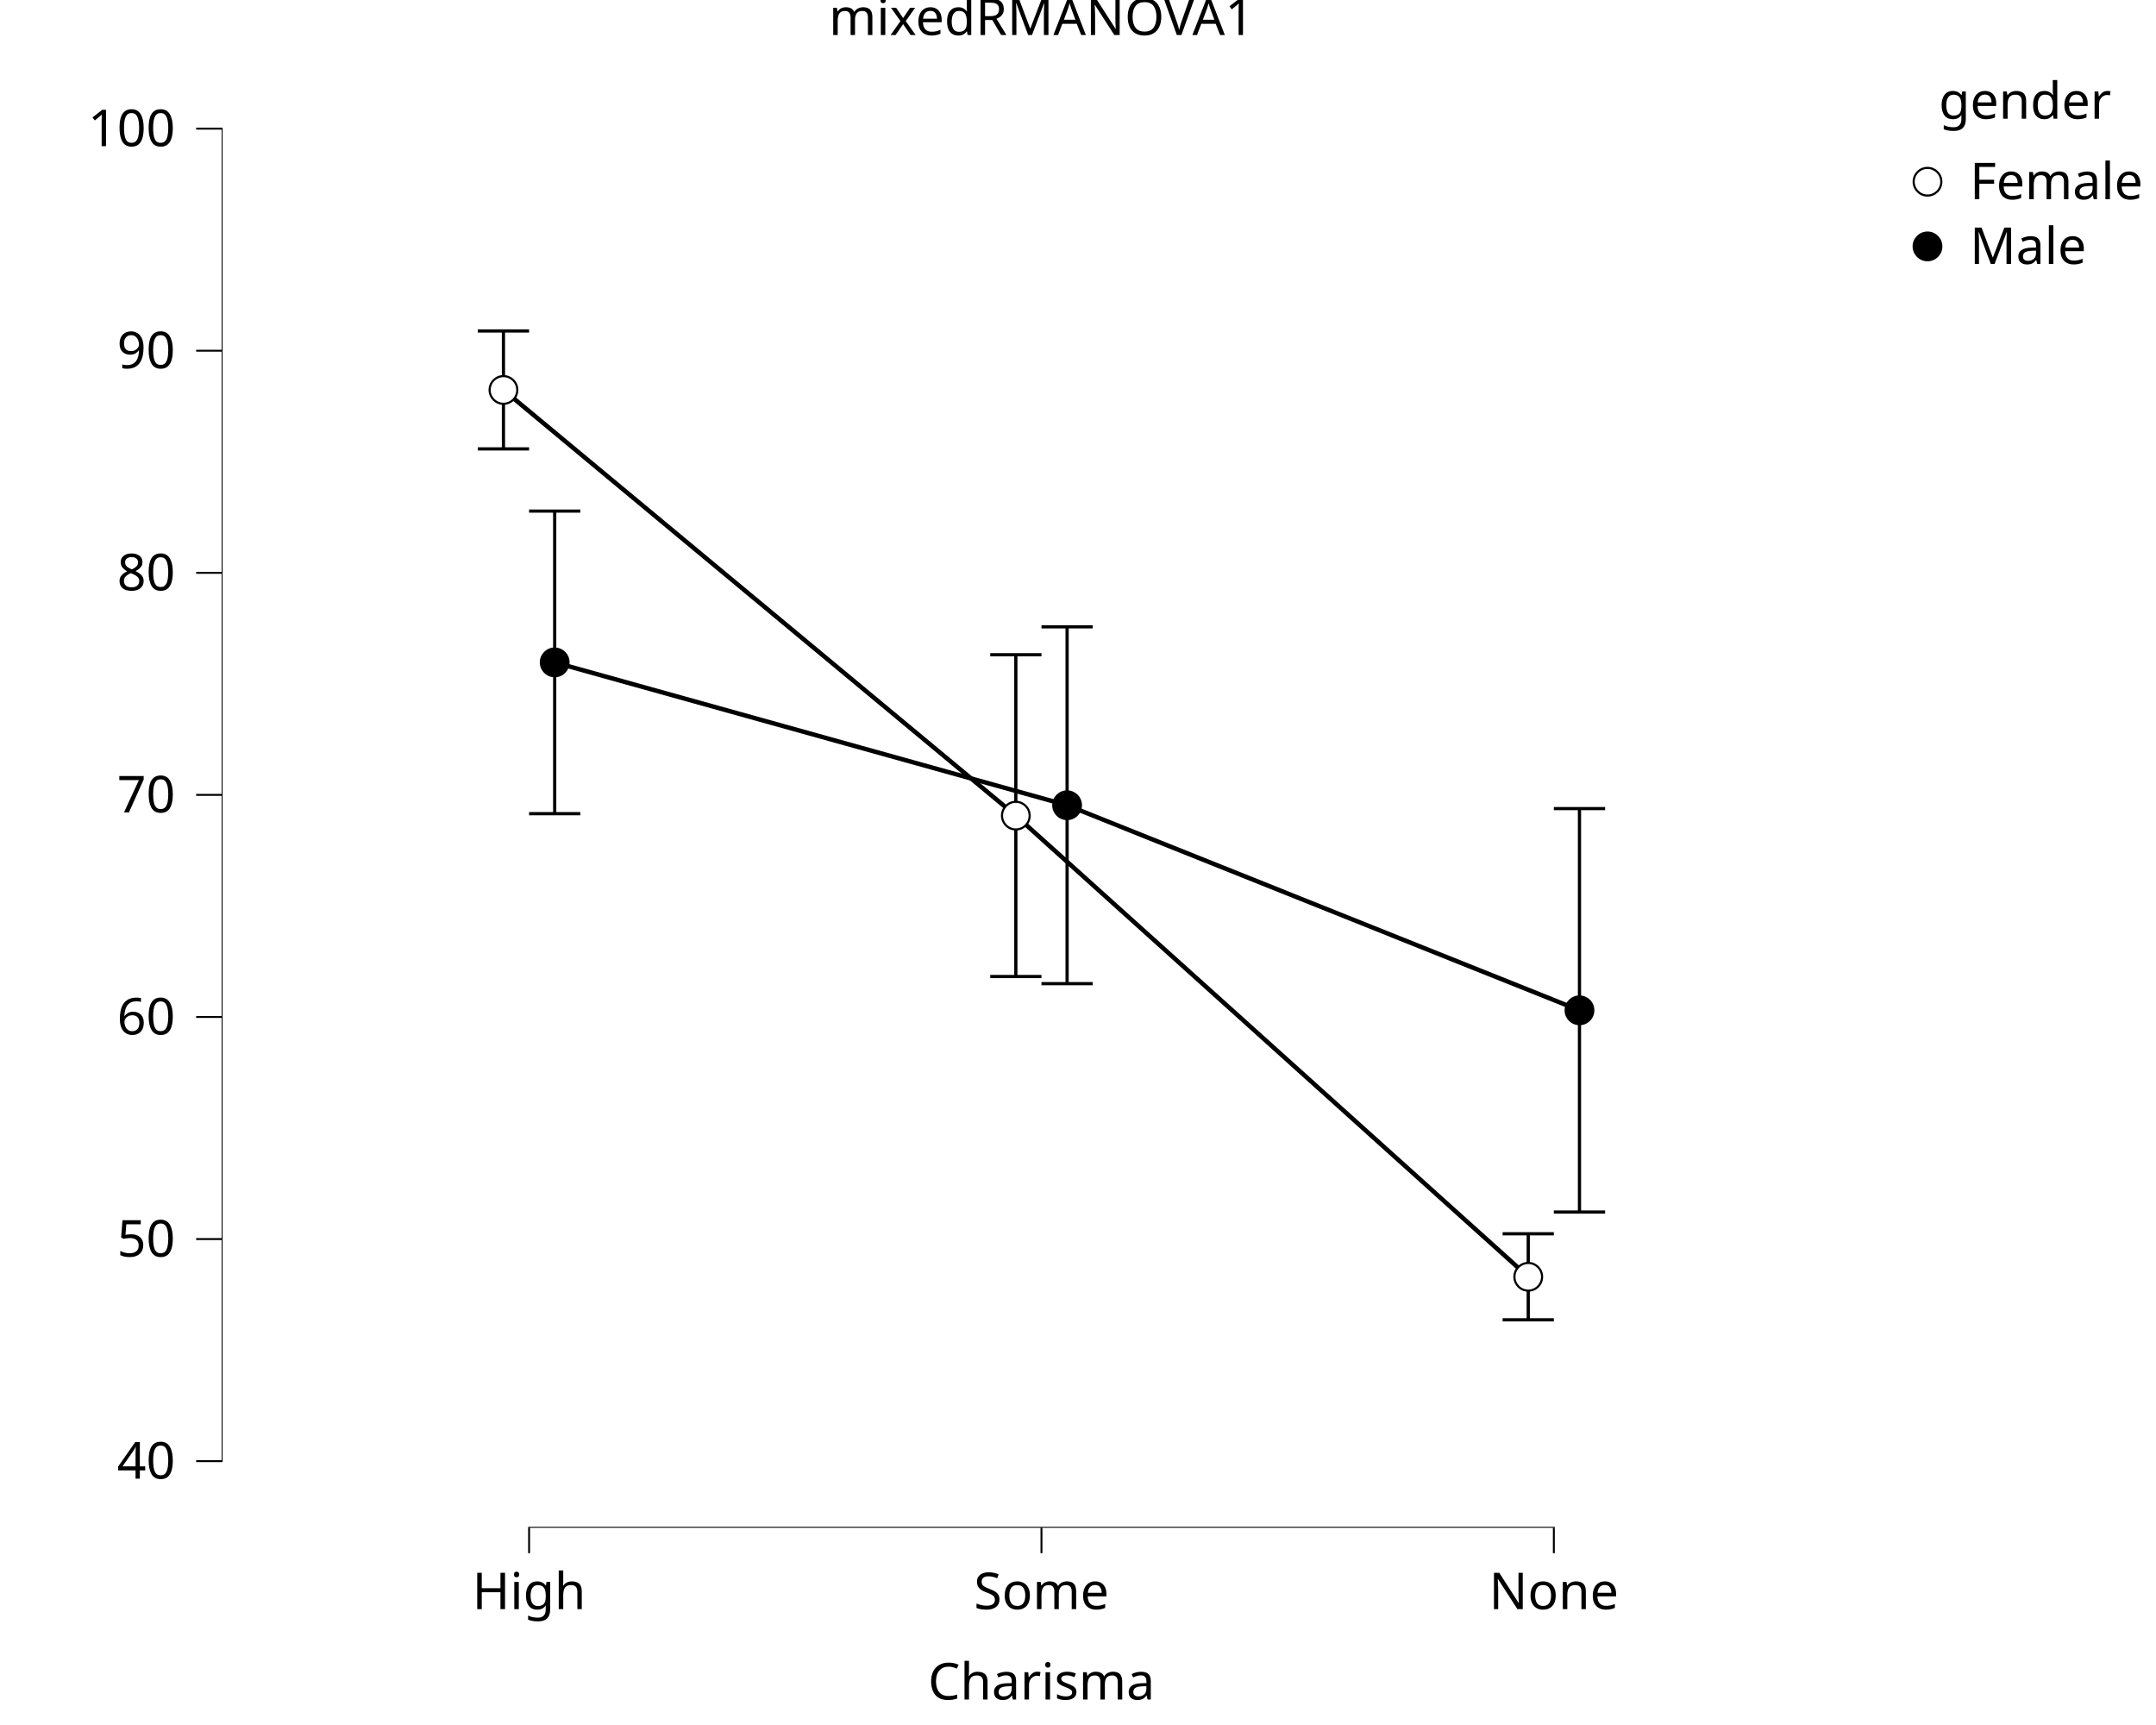
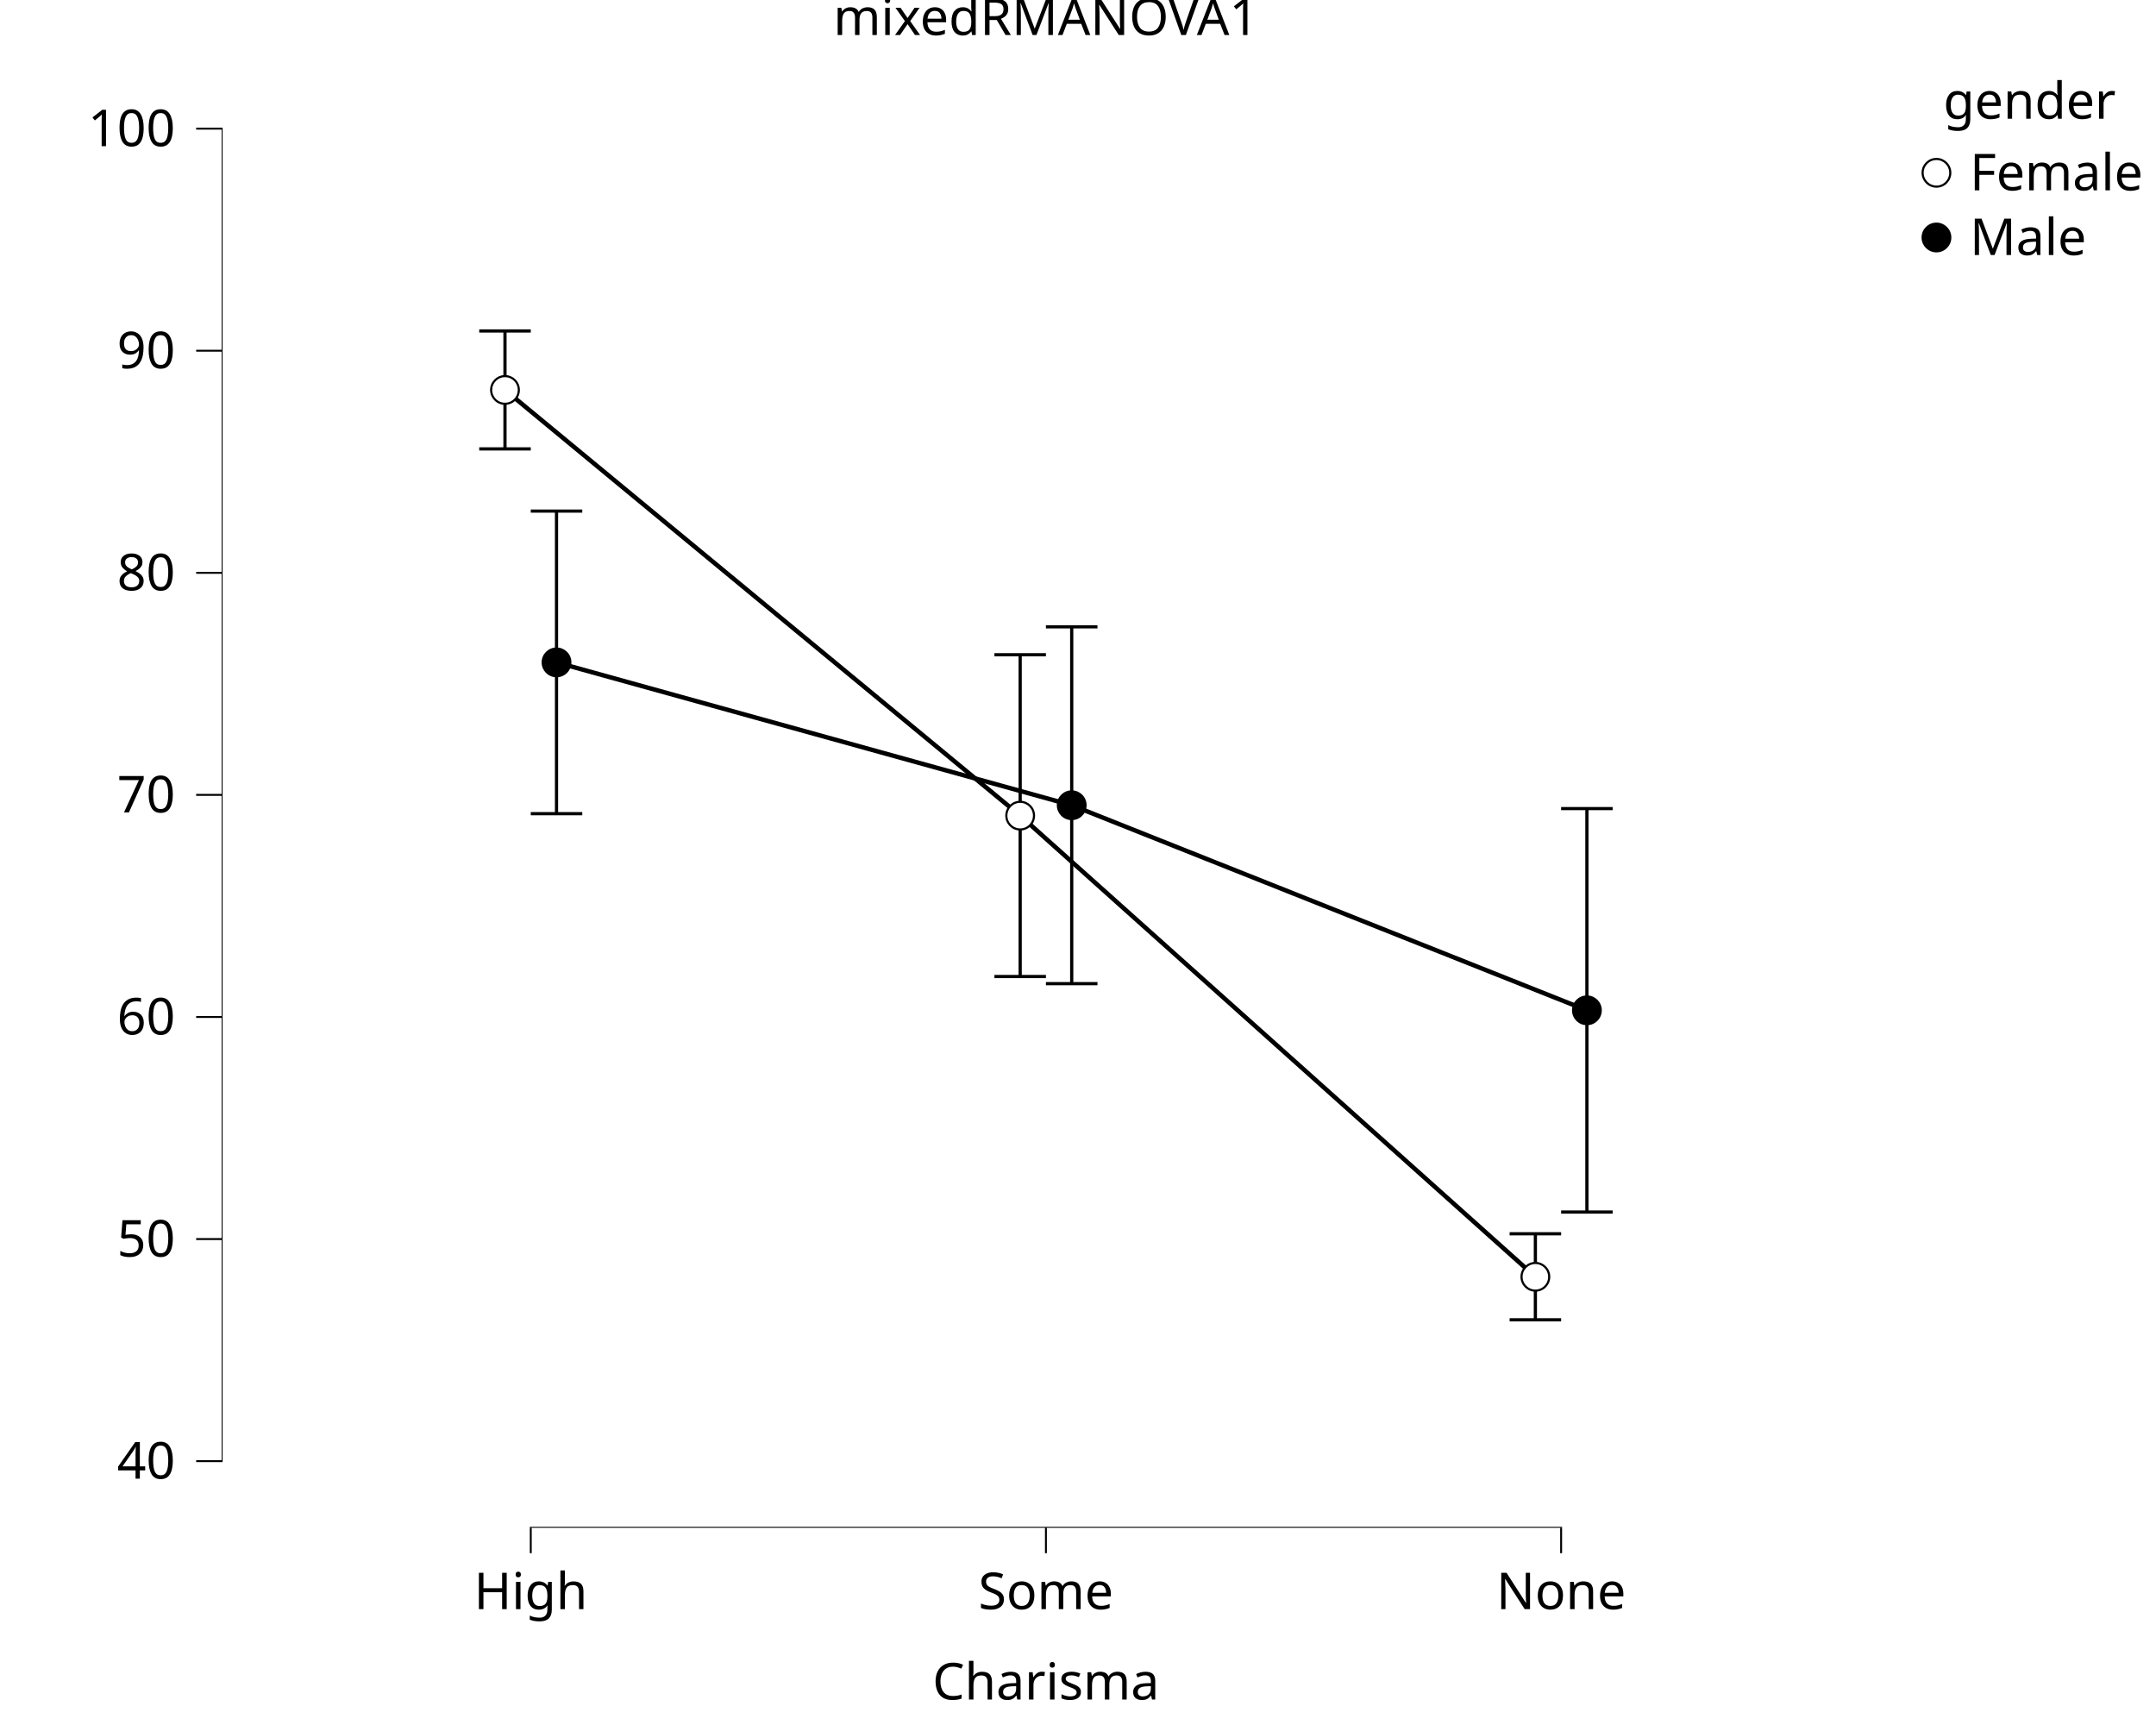
<svg xmlns="http://www.w3.org/2000/svg" class="svglite" data-engine-version="2.0" width="720.00pt" height="576.00pt" viewBox="0 0 720.00 576.00">
  <defs>
    <style type="text/css">
    .svglite line, .svglite polyline, .svglite polygon, .svglite path, .svglite rect, .svglite circle {
      fill: none;
      stroke: #000000;
      stroke-linecap: round;
      stroke-linejoin: round;
      stroke-miterlimit: 10.00;
    }
  </style>
  </defs>
  <rect width="100%" height="100%" style="stroke: none; fill: #FFFFFF;" />
  <defs>
    <clipPath id="cpMC4wMHw3MjAuMDB8MC4wMHw1NzYuMDA=">
      <rect x="0.00" y="0.00" width="720.00" height="576.00" />
    </clipPath>
  </defs>
  <g clip-path="url(#cpMC4wMHw3MjAuMDB8MC4wMHw1NzYuMDA=)">
    <rect x="0.00" y="0.00" width="720.00" height="576.00" style="stroke-width: 10.67; stroke: none;" />
  </g>
  <defs>
-     <clipPath id="cpNzQuMDJ8NjIxLjU4fDIwLjcxfDUxMC4xNA==">
-       <rect x="74.02" y="20.71" width="547.57" height="489.43" />
+     <clipPath id="cpNzQuMDJ8NjI0LjU3fDIwLjcxfDUxMC4xNA==">
+       <rect x="74.02" y="20.71" width="550.56" height="489.43" />
    </clipPath>
  </defs>
-   <g clip-path="url(#cpNzQuMDJ8NjIxLjU4fDIwLjcxfDUxMC4xNA==)">
-     <rect x="74.02" y="20.71" width="547.57" height="489.43" style="stroke-width: 10.67; stroke: none;" />
-     <polyline points="159.57,110.52 176.69,110.52 " style="stroke-width: 1.07; stroke-linecap: butt;" />
-     <polyline points="168.13,110.52 168.13,149.90 " style="stroke-width: 1.07; stroke-linecap: butt;" />
-     <polyline points="159.57,149.90 176.69,149.90 " style="stroke-width: 1.07; stroke-linecap: butt;" />
-     <polyline points="501.80,411.98 518.91,411.98 " style="stroke-width: 1.07; stroke-linecap: butt;" />
-     <polyline points="510.36,411.98 510.36,440.70 " style="stroke-width: 1.07; stroke-linecap: butt;" />
-     <polyline points="501.80,440.70 518.91,440.70 " style="stroke-width: 1.07; stroke-linecap: butt;" />
-     <polyline points="330.69,218.62 347.80,218.62 " style="stroke-width: 1.07; stroke-linecap: butt;" />
-     <polyline points="339.24,218.62 339.24,326.07 " style="stroke-width: 1.07; stroke-linecap: butt;" />
-     <polyline points="330.69,326.07 347.80,326.07 " style="stroke-width: 1.07; stroke-linecap: butt;" />
-     <polyline points="176.69,170.66 193.80,170.66 " style="stroke-width: 1.07; stroke-linecap: butt;" />
-     <polyline points="185.24,170.66 185.24,271.70 " style="stroke-width: 1.07; stroke-linecap: butt;" />
-     <polyline points="176.69,271.70 193.80,271.70 " style="stroke-width: 1.07; stroke-linecap: butt;" />
-     <polyline points="518.91,270.00 536.03,270.00 " style="stroke-width: 1.07; stroke-linecap: butt;" />
-     <polyline points="527.47,270.00 527.47,404.71 " style="stroke-width: 1.07; stroke-linecap: butt;" />
-     <polyline points="518.91,404.71 536.03,404.71 " style="stroke-width: 1.07; stroke-linecap: butt;" />
-     <polyline points="347.80,209.31 364.91,209.31 " style="stroke-width: 1.07; stroke-linecap: butt;" />
-     <polyline points="356.36,209.31 356.36,328.46 " style="stroke-width: 1.07; stroke-linecap: butt;" />
-     <polyline points="347.80,328.46 364.91,328.46 " style="stroke-width: 1.07; stroke-linecap: butt;" />
-     <polyline points="168.13,130.21 339.24,272.35 510.36,426.34 " style="stroke-width: 1.49; stroke-linecap: butt;" />
-     <polyline points="185.24,221.18 356.36,268.88 527.47,337.36 " style="stroke-width: 1.49; stroke-linecap: butt;" />
-     <circle cx="168.13" cy="130.21" r="4.62" style="stroke-width: 0.71; fill: #FFFFFF;" />
-     <circle cx="510.36" cy="426.34" r="4.62" style="stroke-width: 0.71; fill: #FFFFFF;" />
-     <circle cx="339.24" cy="272.35" r="4.62" style="stroke-width: 0.71; fill: #FFFFFF;" />
-     <circle cx="185.24" cy="221.18" r="4.62" style="stroke-width: 0.71; fill: #000000;" />
-     <circle cx="527.47" cy="337.36" r="4.62" style="stroke-width: 0.71; fill: #000000;" />
-     <circle cx="356.36" cy="268.88" r="4.62" style="stroke-width: 0.71; fill: #000000;" />
-     <line x1="176.37" y1="510.14" x2="519.23" y2="510.14" style="stroke-width: 0.64; stroke-linecap: butt;" />
+   <g clip-path="url(#cpNzQuMDJ8NjI0LjU3fDIwLjcxfDUxMC4xNA==)">
+     <rect x="74.02" y="20.71" width="550.56" height="489.43" style="stroke-width: 10.67; stroke: none;" />
+     <polyline points="160.04,110.52 177.25,110.52 " style="stroke-width: 1.07; stroke-linecap: butt;" />
+     <polyline points="168.64,110.52 168.64,149.90 " style="stroke-width: 1.07; stroke-linecap: butt;" />
+     <polyline points="160.04,149.90 177.25,149.90 " style="stroke-width: 1.07; stroke-linecap: butt;" />
+     <polyline points="504.14,411.98 521.34,411.98 " style="stroke-width: 1.07; stroke-linecap: butt;" />
+     <polyline points="512.74,411.98 512.74,440.70 " style="stroke-width: 1.07; stroke-linecap: butt;" />
+     <polyline points="504.14,440.70 521.34,440.70 " style="stroke-width: 1.07; stroke-linecap: butt;" />
+     <polyline points="332.09,218.62 349.29,218.62 " style="stroke-width: 1.07; stroke-linecap: butt;" />
+     <polyline points="340.69,218.62 340.69,326.07 " style="stroke-width: 1.07; stroke-linecap: butt;" />
+     <polyline points="332.09,326.07 349.29,326.07 " style="stroke-width: 1.07; stroke-linecap: butt;" />
+     <polyline points="177.25,170.66 194.45,170.66 " style="stroke-width: 1.07; stroke-linecap: butt;" />
+     <polyline points="185.85,170.66 185.85,271.70 " style="stroke-width: 1.07; stroke-linecap: butt;" />
+     <polyline points="177.25,271.70 194.45,271.70 " style="stroke-width: 1.07; stroke-linecap: butt;" />
+     <polyline points="521.34,270.00 538.55,270.00 " style="stroke-width: 1.07; stroke-linecap: butt;" />
+     <polyline points="529.95,270.00 529.95,404.71 " style="stroke-width: 1.07; stroke-linecap: butt;" />
+     <polyline points="521.34,404.71 538.55,404.71 " style="stroke-width: 1.07; stroke-linecap: butt;" />
+     <polyline points="349.29,209.31 366.50,209.31 " style="stroke-width: 1.07; stroke-linecap: butt;" />
+     <polyline points="357.90,209.31 357.90,328.46 " style="stroke-width: 1.07; stroke-linecap: butt;" />
+     <polyline points="349.29,328.46 366.50,328.46 " style="stroke-width: 1.07; stroke-linecap: butt;" />
+     <polyline points="168.64,130.21 340.69,272.35 512.74,426.34 " style="stroke-width: 1.49; stroke-linecap: butt;" />
+     <polyline points="185.85,221.18 357.90,268.88 529.95,337.36 " style="stroke-width: 1.49; stroke-linecap: butt;" />
+     <circle cx="168.64" cy="130.21" r="4.62" style="stroke-width: 0.71; fill: #FFFFFF;" />
+     <circle cx="512.74" cy="426.34" r="4.62" style="stroke-width: 0.71; fill: #FFFFFF;" />
+     <circle cx="340.69" cy="272.35" r="4.62" style="stroke-width: 0.71; fill: #FFFFFF;" />
+     <circle cx="185.85" cy="221.18" r="4.62" style="stroke-width: 0.71; fill: #000000;" />
+     <circle cx="529.95" cy="337.36" r="4.62" style="stroke-width: 0.71; fill: #000000;" />
+     <circle cx="357.90" cy="268.88" r="4.62" style="stroke-width: 0.71; fill: #000000;" />
+     <line x1="176.93" y1="510.14" x2="521.66" y2="510.14" style="stroke-width: 0.64; stroke-linecap: butt;" />
    <line x1="74.02" y1="488.21" x2="74.02" y2="42.64" style="stroke-width: 0.64; stroke-linecap: butt;" />
-     <rect x="74.02" y="20.71" width="547.57" height="489.43" style="stroke-width: 0.00; stroke: none;" />
+     <rect x="74.02" y="20.71" width="550.56" height="489.43" style="stroke-width: 0.00; stroke: none;" />
  </g>
  <g clip-path="url(#cpMC4wMHw3MjAuMDB8MC4wMHw1NzYuMDA=)">
    <polyline points="74.02,510.14 74.02,20.71 " style="stroke-width: 0.00; stroke: none; stroke-linecap: butt;" />
    <text x="58.54" y="493.74" text-anchor="end" style="font-size: 17.00px; font-family: sans;" textLength="18.91px" lengthAdjust="spacingAndGlyphs">40</text>
    <text x="58.54" y="419.59" text-anchor="end" style="font-size: 17.00px; font-family: sans;" textLength="18.91px" lengthAdjust="spacingAndGlyphs">50</text>
    <text x="58.54" y="345.43" text-anchor="end" style="font-size: 17.00px; font-family: sans;" textLength="18.91px" lengthAdjust="spacingAndGlyphs">60</text>
    <text x="58.54" y="271.27" text-anchor="end" style="font-size: 17.00px; font-family: sans;" textLength="18.91px" lengthAdjust="spacingAndGlyphs">70</text>
    <text x="58.54" y="197.12" text-anchor="end" style="font-size: 17.00px; font-family: sans;" textLength="18.91px" lengthAdjust="spacingAndGlyphs">80</text>
    <text x="58.54" y="122.96" text-anchor="end" style="font-size: 17.00px; font-family: sans;" textLength="18.91px" lengthAdjust="spacingAndGlyphs">90</text>
    <text x="58.54" y="48.80" text-anchor="end" style="font-size: 17.00px; font-family: sans;" textLength="28.37px" lengthAdjust="spacingAndGlyphs">100</text>
    <polyline points="65.51,487.89 74.02,487.89 " style="stroke-width: 0.64; stroke-linecap: butt;" />
    <polyline points="65.51,413.74 74.02,413.74 " style="stroke-width: 0.64; stroke-linecap: butt;" />
    <polyline points="65.51,339.58 74.02,339.58 " style="stroke-width: 0.64; stroke-linecap: butt;" />
    <polyline points="65.51,265.42 74.02,265.42 " style="stroke-width: 0.64; stroke-linecap: butt;" />
    <polyline points="65.51,191.27 74.02,191.27 " style="stroke-width: 0.64; stroke-linecap: butt;" />
    <polyline points="65.51,117.11 74.02,117.11 " style="stroke-width: 0.64; stroke-linecap: butt;" />
    <polyline points="65.51,42.95 74.02,42.95 " style="stroke-width: 0.64; stroke-linecap: butt;" />
-     <polyline points="74.02,510.14 621.58,510.14 " style="stroke-width: 0.00; stroke: none; stroke-linecap: butt;" />
-     <polyline points="176.69,518.64 176.69,510.14 " style="stroke-width: 0.64; stroke-linecap: butt;" />
-     <polyline points="518.91,518.64 518.91,510.14 " style="stroke-width: 0.64; stroke-linecap: butt;" />
-     <polyline points="347.80,518.64 347.80,510.14 " style="stroke-width: 0.64; stroke-linecap: butt;" />
-     <text x="176.69" y="537.32" text-anchor="middle" style="font-size: 17.00px; font-family: sans;" textLength="34.97px" lengthAdjust="spacingAndGlyphs">High</text>
-     <text x="518.91" y="537.32" text-anchor="middle" style="font-size: 17.00px; font-family: sans;" textLength="40.65px" lengthAdjust="spacingAndGlyphs">None</text>
-     <text x="347.80" y="537.32" text-anchor="middle" style="font-size: 17.00px; font-family: sans;" textLength="44.42px" lengthAdjust="spacingAndGlyphs">Some</text>
-     <text x="347.80" y="567.49" text-anchor="middle" style="font-size: 17.00px; font-family: sans;" textLength="72.76px" lengthAdjust="spacingAndGlyphs">Charisma</text>
-     <rect x="632.54" y="20.71" width="87.46" height="77.86" style="stroke-width: 0.75; stroke: none;" />
-     <rect x="632.54" y="20.71" width="87.46" height="77.86" style="stroke-width: 10.67; stroke: none;" />
-     <text x="676.27" y="39.65" text-anchor="middle" style="font-size: 17.00px; font-family: sans;" textLength="52.94px" lengthAdjust="spacingAndGlyphs">gender</text>
-     <rect x="638.02" y="49.88" width="11.34" height="21.60" style="stroke-width: 10.67; stroke: none;" />
-     <circle cx="643.69" cy="60.68" r="4.62" style="stroke-width: 0.71; fill: #FFFFFF;" />
-     <rect x="638.02" y="71.48" width="11.34" height="21.60" style="stroke-width: 10.67; stroke: none;" />
-     <circle cx="643.69" cy="82.28" r="4.62" style="stroke-width: 0.71; fill: #000000;" />
-     <text x="657.83" y="66.53" style="font-size: 17.00px; font-family: sans;" textLength="56.69px" lengthAdjust="spacingAndGlyphs">Female</text>
-     <text x="657.83" y="88.13" style="font-size: 17.00px; font-family: sans;" textLength="36.85px" lengthAdjust="spacingAndGlyphs">Male</text>
-     <text x="347.80" y="11.70" text-anchor="middle" style="font-size: 17.00px; font-family: sans;" textLength="140.80px" lengthAdjust="spacingAndGlyphs">mixedRMANOVA1</text>
+     <polyline points="74.02,510.14 624.57,510.14 " style="stroke-width: 0.00; stroke: none; stroke-linecap: butt;" />
+     <polyline points="177.25,518.64 177.25,510.14 " style="stroke-width: 0.64; stroke-linecap: butt;" />
+     <polyline points="521.34,518.64 521.34,510.14 " style="stroke-width: 0.64; stroke-linecap: butt;" />
+     <polyline points="349.29,518.64 349.29,510.14 " style="stroke-width: 0.64; stroke-linecap: butt;" />
+     <text x="177.25" y="537.32" text-anchor="middle" style="font-size: 17.00px; font-family: sans;" textLength="34.97px" lengthAdjust="spacingAndGlyphs">High</text>
+     <text x="521.34" y="537.32" text-anchor="middle" style="font-size: 17.00px; font-family: sans;" textLength="40.65px" lengthAdjust="spacingAndGlyphs">None</text>
+     <text x="349.29" y="537.32" text-anchor="middle" style="font-size: 17.00px; font-family: sans;" textLength="44.42px" lengthAdjust="spacingAndGlyphs">Some</text>
+     <text x="349.29" y="567.49" text-anchor="middle" style="font-size: 17.00px; font-family: sans;" textLength="72.76px" lengthAdjust="spacingAndGlyphs">Charisma</text>
+     <rect x="635.53" y="20.71" width="84.47" height="74.87" style="stroke-width: 0.75; stroke: none;" />
+     <rect x="635.53" y="20.71" width="84.47" height="74.87" style="stroke-width: 10.67; stroke: none;" />
+     <text x="677.77" y="39.65" text-anchor="middle" style="font-size: 17.00px; font-family: sans;" textLength="52.94px" lengthAdjust="spacingAndGlyphs">gender</text>
+     <rect x="641.01" y="46.90" width="11.34" height="21.60" style="stroke-width: 10.67; stroke: none;" />
+     <circle cx="646.68" cy="57.70" r="4.62" style="stroke-width: 0.71; fill: #FFFFFF;" />
+     <rect x="641.01" y="68.50" width="11.34" height="21.60" style="stroke-width: 10.67; stroke: none;" />
+     <circle cx="646.68" cy="79.30" r="4.62" style="stroke-width: 0.71; fill: #000000;" />
+     <text x="657.83" y="63.55" style="font-size: 17.00px; font-family: sans;" textLength="56.69px" lengthAdjust="spacingAndGlyphs">Female</text>
+     <text x="657.83" y="85.15" style="font-size: 17.00px; font-family: sans;" textLength="36.85px" lengthAdjust="spacingAndGlyphs">Male</text>
+     <text x="349.29" y="11.70" text-anchor="middle" style="font-size: 17.00px; font-family: sans;" textLength="140.80px" lengthAdjust="spacingAndGlyphs">mixedRMANOVA1</text>
  </g>
</svg>
